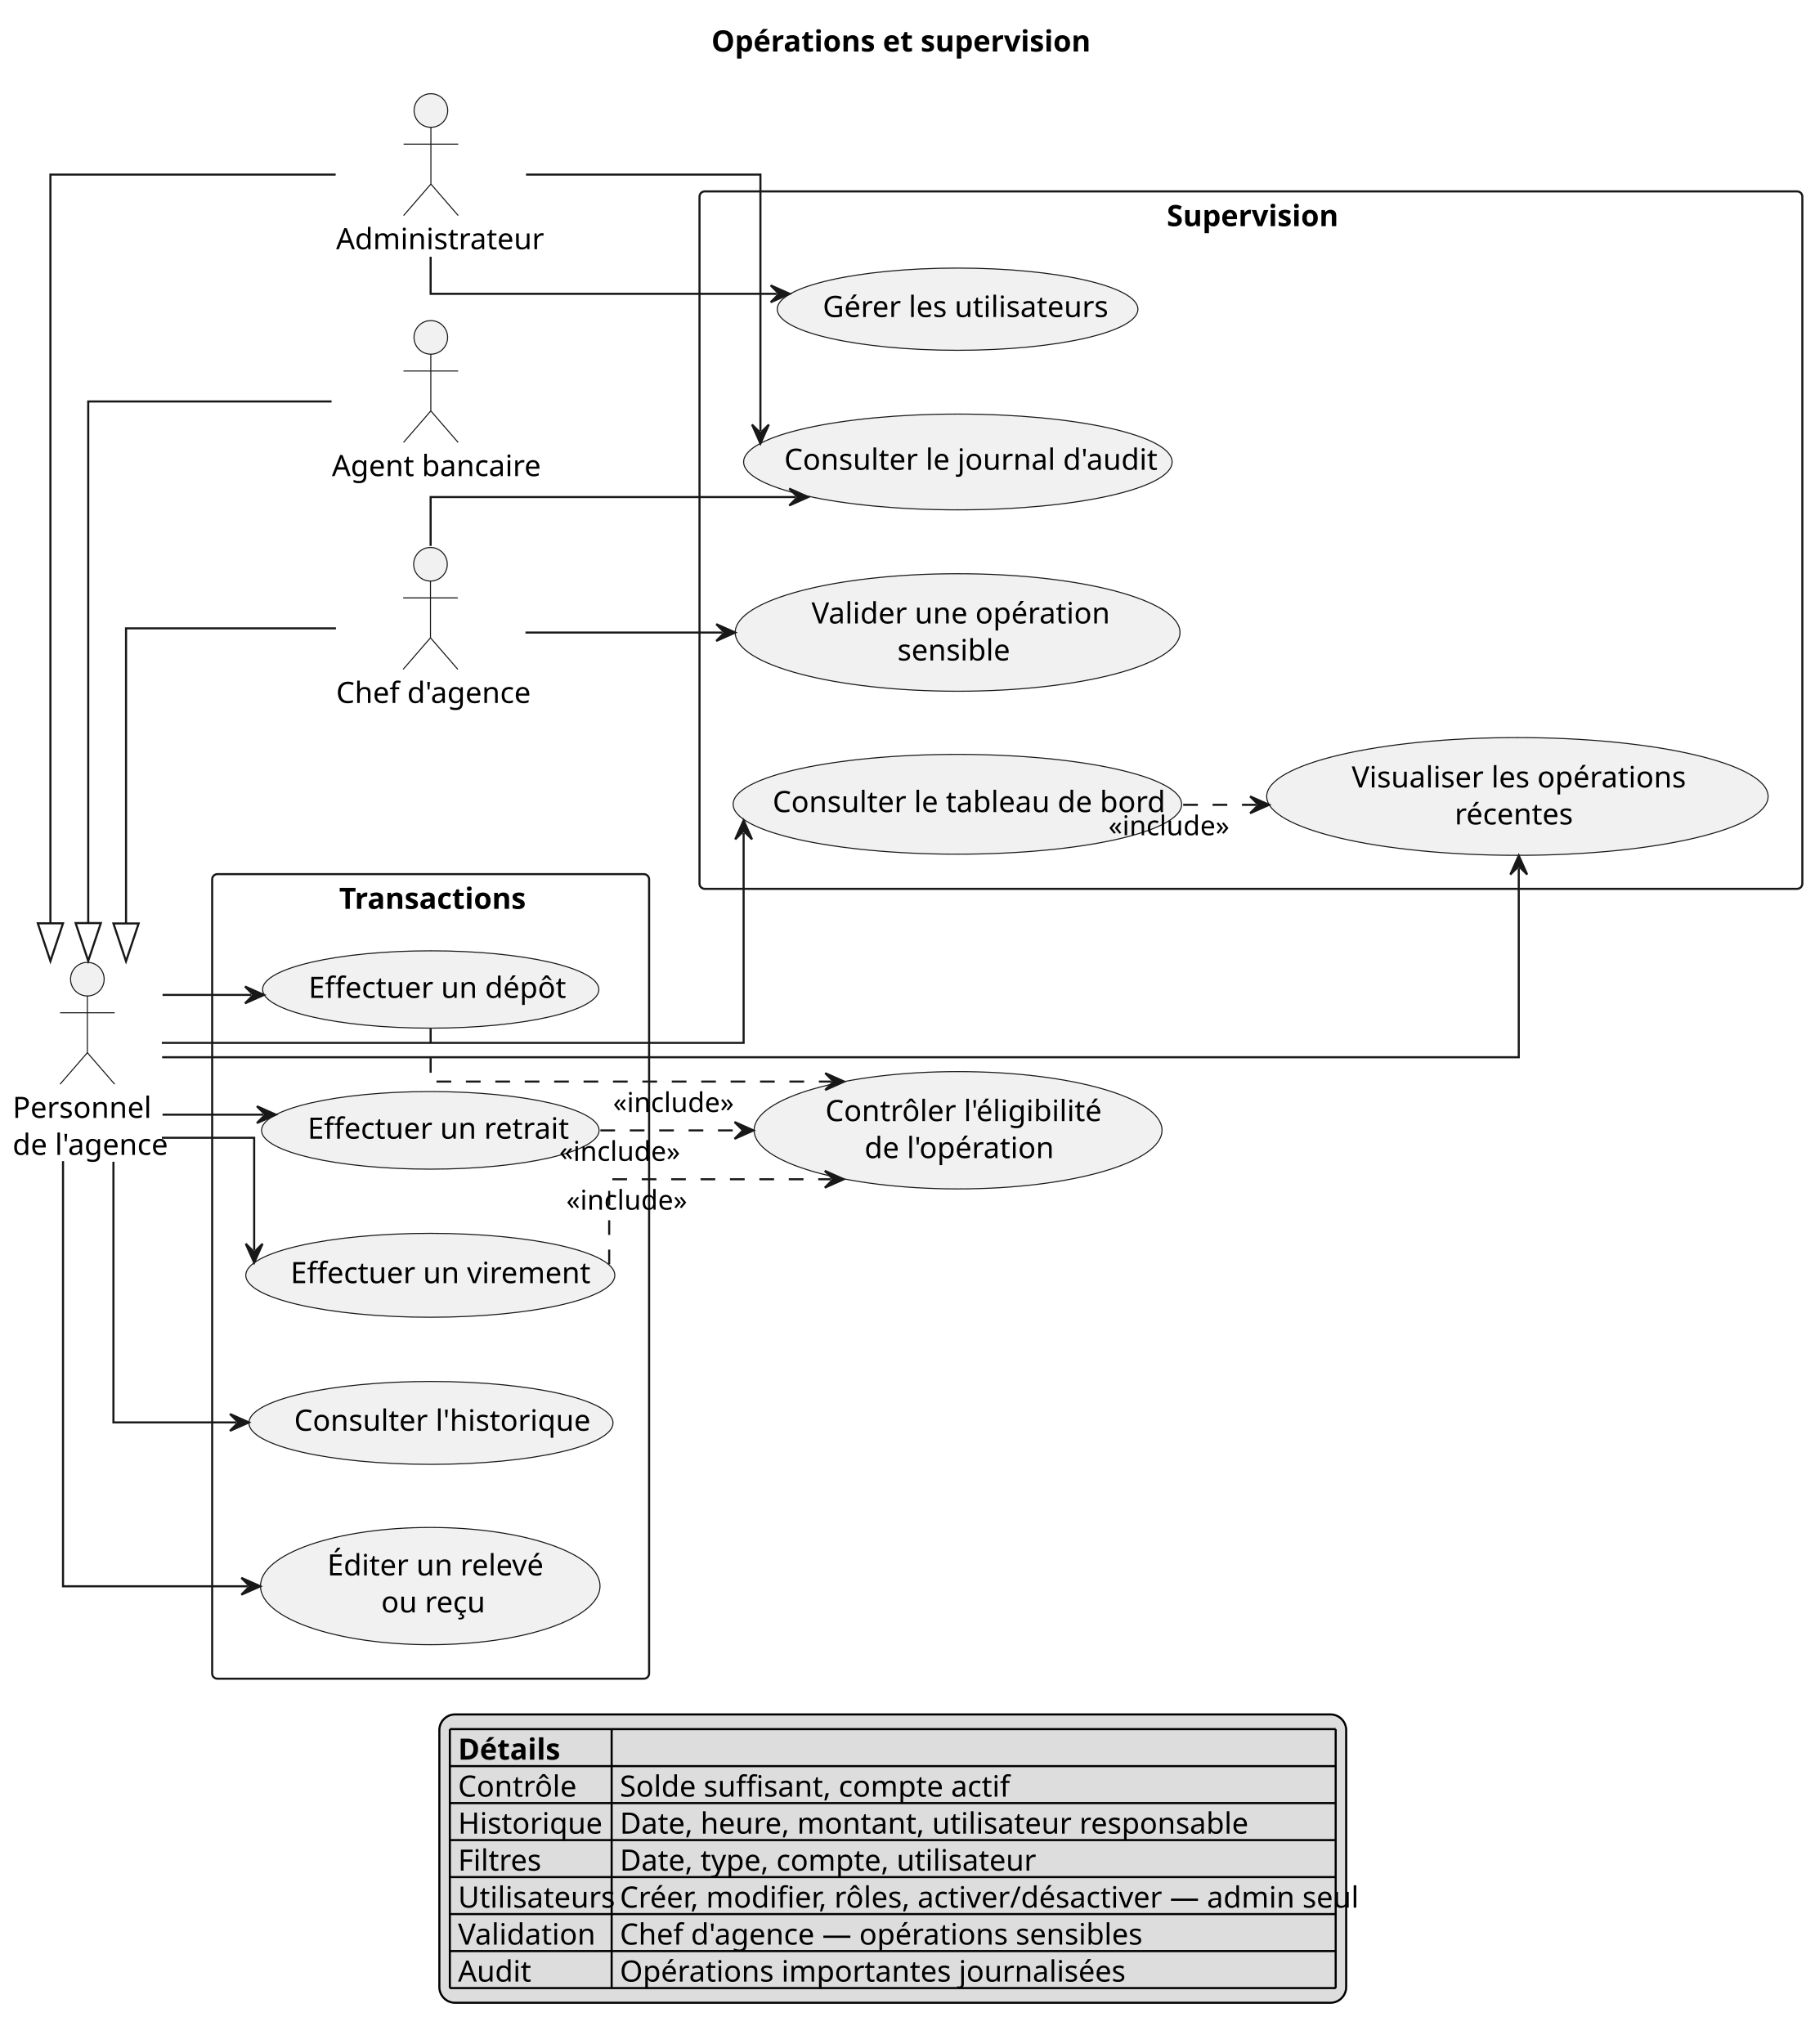
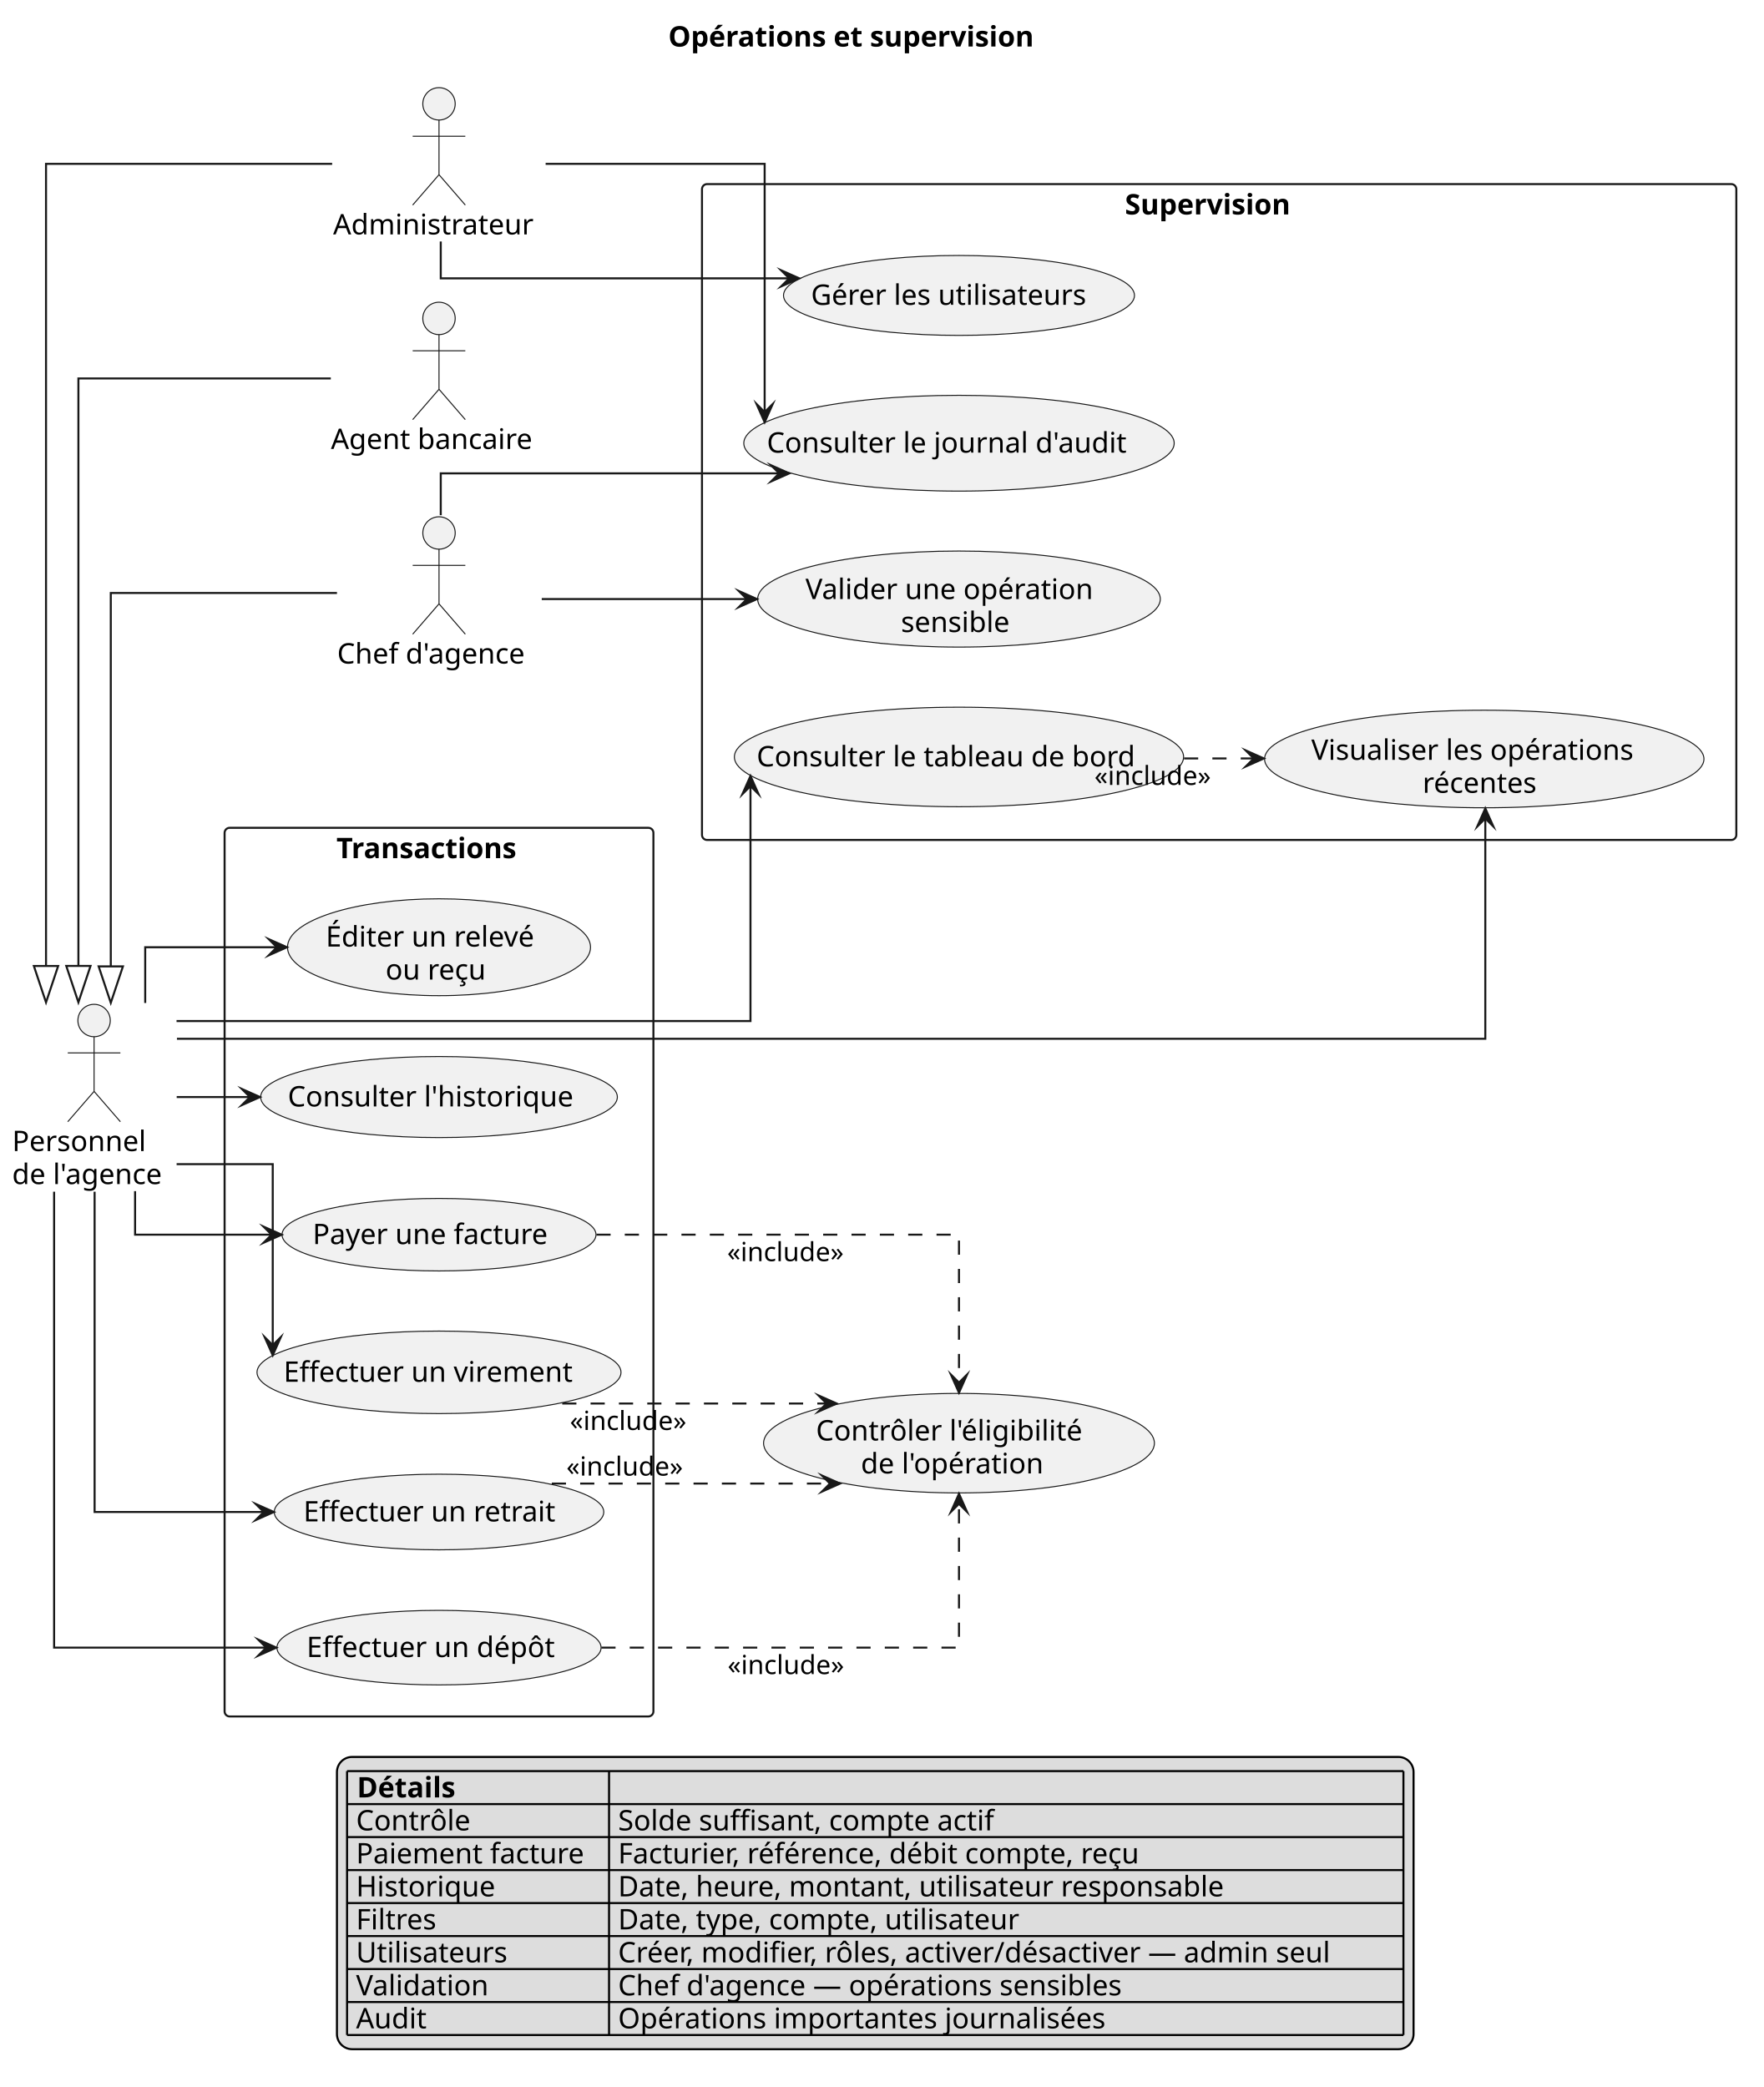
- <svg xmlns="http://www.w3.org/2000/svg" contentStyleType="text/css" height="973px" preserveAspectRatio="none" style="width:864px;height:973px;background:#FFFFFF;" version="1.1" viewBox="0 0 864 973" width="864px" zoomAndPan="magnify">
+ <svg xmlns="http://www.w3.org/2000/svg" version="1.1" data-diagram-type="DESCRIPTION" style="width:871px;height:1031px;background:#FFFFFF;" width="871px" height="1031px" viewBox="0 0 871 1031" zoomAndPan="magnify" preserveAspectRatio="none" contentStyleType="text/css">
  <defs />
  <g>
-     <text fill="#000000" font-family="sans-serif" font-size="14" font-weight="bold" lengthAdjust="spacing" textLength="172.71" x="338.645" y="24.533">Opérations et supervision</text>
-     <g id="cluster_Transactions">
-       <rect fill="none" height="383" rx="2.5" ry="2.5" style="stroke:#181818;stroke-width:1;" width="208" x="101" y="416.109" />
-       <text fill="#000000" font-family="sans-serif" font-size="14" font-weight="bold" lengthAdjust="spacing" textLength="87.138" x="161.431" y="432.643">Transactions</text>
-     </g>
-     <g id="cluster_Supervision">
-       <rect fill="none" height="332" rx="2.5" ry="2.5" style="stroke:#181818;stroke-width:1;" width="525" x="333" y="91.109" />
-       <text fill="#000000" font-family="sans-serif" font-size="14" font-weight="bold" lengthAdjust="spacing" textLength="80.131" x="555.435" y="107.643">Supervision</text>
-     </g>
-     <g id="elem_UC_DEPOT">
-       <ellipse cx="205.045" cy="471.019" fill="#F1F1F1" rx="80.045" ry="18.409" style="stroke:#181818;stroke-width:0.5;" />
-       <text fill="#000000" font-family="sans-serif" font-size="14" lengthAdjust="spacing" textLength="114.413" x="146.871" y="475.025">Effectuer un dépôt</text>
-     </g>
-     <g id="elem_UC_RETRAIT">
-       <ellipse cx="204.85" cy="538.079" fill="#F1F1F1" rx="80.35" ry="18.47" style="stroke:#181818;stroke-width:0.5;" />
-       <text fill="#000000" font-family="sans-serif" font-size="14" lengthAdjust="spacing" textLength="115.165" x="146.433" y="542.049">Effectuer un retrait</text>
-     </g>
-     <g id="elem_UC_VIREMENT">
-       <ellipse cx="204.846" cy="607.078" fill="#F1F1F1" rx="87.846" ry="19.969" style="stroke:#181818;stroke-width:0.5;" />
-       <text fill="#000000" font-family="sans-serif" font-size="14" lengthAdjust="spacing" textLength="133.061" x="138.315" y="610.807">Effectuer un virement</text>
-     </g>
-     <g id="elem_UC_HIST">
-       <ellipse cx="205.165" cy="677.342" fill="#F1F1F1" rx="86.665" ry="19.733" style="stroke:#181818;stroke-width:0.5;" />
-       <text fill="#000000" font-family="sans-serif" font-size="14" lengthAdjust="spacing" textLength="130.293" x="140.019" y="681.071">Consulter l'historique</text>
-     </g>
-     <g id="elem_UC_RELEVE">
-       <ellipse cx="204.82" cy="755.013" fill="#F1F1F1" rx="80.82" ry="27.903" style="stroke:#181818;stroke-width:0.5;" />
-       <text fill="#000000" font-family="sans-serif" font-size="14" lengthAdjust="spacing" textLength="98.055" x="155.793" y="749.937">Éditer un relevé</text>
-       <text fill="#000000" font-family="sans-serif" font-size="14" lengthAdjust="spacing" textLength="46.696" x="181.472" y="767.546">ou reçu</text>
-     </g>
-     <g id="elem_UC_DASH">
-       <ellipse cx="455.751" cy="382.86" fill="#F1F1F1" rx="106.751" ry="23.75" style="stroke:#181818;stroke-width:0.5;" />
-       <text fill="#000000" font-family="sans-serif" font-size="14" lengthAdjust="spacing" textLength="175.895" x="367.803" y="386.588">Consulter le tableau de bord</text>
-     </g>
-     <g id="elem_UC_RECENT">
-       <ellipse cx="722.35" cy="379.134" fill="#F1F1F1" rx="119.35" ry="28.025" style="stroke:#181818;stroke-width:0.5;" />
-       <text fill="#000000" font-family="sans-serif" font-size="14" lengthAdjust="spacing" textLength="151.744" x="643.478" y="374.846">Visualiser les opérations</text>
-       <text fill="#000000" font-family="sans-serif" font-size="14" lengthAdjust="spacing" textLength="53.696" x="692.501" y="392.456">récentes</text>
-     </g>
-     <g id="elem_UC_USERS">
-       <ellipse cx="455.853" cy="147.18" fill="#F1F1F1" rx="85.853" ry="19.571" style="stroke:#181818;stroke-width:0.5;" />
-       <text fill="#000000" font-family="sans-serif" font-size="14" lengthAdjust="spacing" textLength="128.379" x="391.664" y="150.909">Gérer les utilisateurs</text>
-     </g>
-     <g id="elem_UC_AUDIT_VIEW">
-       <ellipse cx="455.991" cy="219.908" fill="#F1F1F1" rx="101.991" ry="22.798" style="stroke:#181818;stroke-width:0.5;" />
-       <text fill="#000000" font-family="sans-serif" font-size="14" lengthAdjust="spacing" textLength="165.327" x="373.328" y="223.636">Consulter le journal d'audit</text>
-     </g>
-     <g id="elem_UC_VALIDATE">
-       <ellipse cx="455.868" cy="301.078" fill="#F1F1F1" rx="105.868" ry="27.969" style="stroke:#181818;stroke-width:0.5;" />
-       <text fill="#000000" font-family="sans-serif" font-size="14" lengthAdjust="spacing" textLength="133.096" x="386.32" y="296.79">Valider une opération</text>
-       <text fill="#000000" font-family="sans-serif" font-size="14" lengthAdjust="spacing" textLength="51.365" x="427.185" y="314.399">sensible</text>
-     </g>
-     <g id="elem_personnel">
-       <ellipse cx="41.588" cy="466.109" fill="#F1F1F1" rx="8" ry="8" style="stroke:#181818;stroke-width:0.5;" />
-       <path d="M41.588,474.109 L41.588,501.109 M28.588,482.109 L54.588,482.109 M41.588,501.109 L28.588,516.109 M41.588,501.109 L54.588,516.109 " fill="none" style="stroke:#181818;stroke-width:0.5;" />
-       <text fill="#000000" font-family="sans-serif" font-size="14" lengthAdjust="spacing" textLength="63.041" x="6" y="532.143">Personnel</text>
-       <text fill="#000000" font-family="sans-serif" font-size="14" lengthAdjust="spacing" textLength="71.176" x="6" y="549.752">de l'agence</text>
-     </g>
-     <g id="elem_admin">
-       <ellipse cx="205.127" cy="52.609" fill="#F1F1F1" rx="8" ry="8" style="stroke:#181818;stroke-width:0.5;" />
-       <path d="M205.127,60.609 L205.127,87.609 M192.127,68.609 L218.127,68.609 M205.127,87.609 L192.127,102.609 M205.127,87.609 L218.127,102.609 " fill="none" style="stroke:#181818;stroke-width:0.5;" />
-       <text fill="#000000" font-family="sans-serif" font-size="14" lengthAdjust="spacing" textLength="90.255" x="160" y="118.643">Administrateur</text>
-     </g>
-     <g id="elem_agent">
-       <ellipse cx="205.089" cy="160.609" fill="#F1F1F1" rx="8" ry="8" style="stroke:#181818;stroke-width:0.5;" />
-       <path d="M205.089,168.609 L205.089,195.609 M192.089,176.609 L218.089,176.609 M205.089,195.609 L192.089,210.609 M205.089,195.609 L218.089,210.609 " fill="none" style="stroke:#181818;stroke-width:0.5;" />
-       <text fill="#000000" font-family="sans-serif" font-size="14" lengthAdjust="spacing" textLength="94.179" x="158" y="226.643">Agent bancaire</text>
-     </g>
-     <g id="elem_chef">
-       <ellipse cx="204.926" cy="268.609" fill="#F1F1F1" rx="8" ry="8" style="stroke:#181818;stroke-width:0.5;" />
-       <path d="M204.926,276.609 L204.926,303.609 M191.926,284.609 L217.926,284.609 M204.926,303.609 L191.926,318.609 M204.926,303.609 L217.926,318.609 " fill="none" style="stroke:#181818;stroke-width:0.5;" />
-       <text fill="#000000" font-family="sans-serif" font-size="14" lengthAdjust="spacing" textLength="89.852" x="160" y="334.643">Chef d'agence</text>
-     </g>
-     <g id="elem_UC_CHECK">
-       <ellipse cx="456.087" cy="538.034" fill="#F1F1F1" rx="97.087" ry="27.924" style="stroke:#181818;stroke-width:0.5;" />
-       <text fill="#000000" font-family="sans-serif" font-size="14" lengthAdjust="spacing" textLength="120.948" x="392.904" y="533.675">Contrôler l'éligibilité</text>
-       <text fill="#000000" font-family="sans-serif" font-size="14" lengthAdjust="spacing" textLength="83.624" x="411.566" y="551.284">de l'opération</text>
-     </g>
-     <g id="link_personnel_admin">
-       <path d="M24,439.519 C24,329.159 24,83.109 24,83.109 C24,83.109 106.18,83.109 159.79,83.109 " fill="none" id="personnel-backto-admin" style="stroke:#181818;stroke-width:1;" />
-       <polygon fill="none" points="24,457.519,30,439.519,18,439.519,24,457.519" style="stroke:#181818;stroke-width:1;" />
-     </g>
-     <g id="link_personnel_agent">
-       <path d="M42,439.419 C42,351.579 42,191.109 42,191.109 C42,191.109 109.71,191.109 157.85,191.109 " fill="none" id="personnel-backto-agent" style="stroke:#181818;stroke-width:1;" />
-       <polygon fill="none" points="42,457.419,48,439.419,36,439.419,42,457.419" style="stroke:#181818;stroke-width:1;" />
-     </g>
-     <g id="link_personnel_chef">
-       <path d="M60,439.589 C60,378.749 60,299.109 60,299.109 C60,299.109 117.35,299.109 159.92,299.109 " fill="none" id="personnel-backto-chef" style="stroke:#181818;stroke-width:1;" />
-       <polygon fill="none" points="60,457.589,66,439.589,54,439.589,60,457.589" style="stroke:#181818;stroke-width:1;" />
-     </g>
-     <g id="link_personnel_UC_DEPOT">
-       <path d="M77.38,473.609 C91.67,473.609 102.72,473.609 119.64,473.609 " fill="none" id="personnel-to-UC_DEPOT" style="stroke:#181818;stroke-width:1;" />
-       <polygon fill="#181818" points="125.64,473.609,116.64,469.609,120.64,473.609,116.64,477.609,125.64,473.609" style="stroke:#181818;stroke-width:1;" />
-     </g>
-     <g id="link_personnel_UC_RETRAIT">
-       <path d="M77.38,530.609 C93.27,530.609 106.57,530.609 125.3,530.609 " fill="none" id="personnel-to-UC_RETRAIT" style="stroke:#181818;stroke-width:1;" />
-       <polygon fill="#181818" points="131.3,530.609,122.3,526.609,126.3,530.609,122.3,534.609,131.3,530.609" style="stroke:#181818;stroke-width:1;" />
-     </g>
-     <g id="link_personnel_UC_VIREMENT">
-       <path d="M77.06,541.609 C98.23,541.609 121,541.609 121,541.609 C121,541.609 121,578.849 121,595.069 " fill="none" id="personnel-to-UC_VIREMENT" style="stroke:#181818;stroke-width:1;" />
-       <polygon fill="#181818" points="121,601.069,125,592.069,121,596.069,117,592.069,121,601.069" style="stroke:#181818;stroke-width:1;" />
-     </g>
-     <g id="link_personnel_UC_HIST">
-       <path d="M54,553.019 C54,603.909 54,677.109 54,677.109 C54,677.109 78.74,677.109 112.48,677.109 " fill="none" id="personnel-to-UC_HIST" style="stroke:#181818;stroke-width:1;" />
-       <polygon fill="#181818" points="118.48,677.109,109.48,673.109,113.48,677.109,109.48,681.109,118.48,677.109" style="stroke:#181818;stroke-width:1;" />
-     </g>
-     <g id="link_personnel_UC_RELEVE">
-       <path d="M30,552.719 C30,625.259 30,755.109 30,755.109 C30,755.109 72.13,755.109 117.9,755.109 " fill="none" id="personnel-to-UC_RELEVE" style="stroke:#181818;stroke-width:1;" />
-       <polygon fill="#181818" points="123.9,755.109,114.9,751.109,118.9,755.109,114.9,759.109,123.9,755.109" style="stroke:#181818;stroke-width:1;" />
-     </g>
-     <g id="link_personnel_UC_DASH">
-       <path d="M77.04,496.439 C158.95,496.439 354,496.439 354,496.439 C354,496.439 354,421.759 354,396.549 " fill="none" id="personnel-to-UC_DASH" style="stroke:#181818;stroke-width:1;" />
-       <polygon fill="#181818" points="354,390.549,350,399.549,354,395.549,358,399.549,354,390.549" style="stroke:#181818;stroke-width:1;" />
-     </g>
-     <g id="link_personnel_UC_RECENT">
-       <path d="M77.18,503.279 C217.4,503.279 723,503.279 723,503.279 C723,503.279 723,449.919 723,413.289 " fill="none" id="personnel-to-UC_RECENT" style="stroke:#181818;stroke-width:1;" />
-       <polygon fill="#181818" points="723,407.289,719,416.289,723,412.289,727,416.289,723,407.289" style="stroke:#181818;stroke-width:1;" />
-     </g>
-     <g id="link_admin_UC_USERS">
-       <path d="M205,122.219 C205,132.039 205,139.859 205,139.859 C205,139.859 296.44,139.859 369.89,139.859 " fill="none" id="admin-to-UC_USERS" style="stroke:#181818;stroke-width:1;" />
-       <polygon fill="#181818" points="375.89,139.859,366.89,135.859,370.89,139.859,366.89,143.859,375.89,139.859" style="stroke:#181818;stroke-width:1;" />
-     </g>
-     <g id="link_admin_UC_AUDIT_VIEW">
-       <path d="M250.41,83.109 C296.78,83.109 362,83.109 362,83.109 C362,83.109 362,174.639 362,205.119 " fill="none" id="admin-to-UC_AUDIT_VIEW" style="stroke:#181818;stroke-width:1;" />
-       <polygon fill="#181818" points="362,211.119,366,202.119,362,206.119,358,202.119,362,211.119" style="stroke:#181818;stroke-width:1;" />
-     </g>
-     <g id="link_chef_UC_AUDIT_VIEW">
-       <path d="M205,259.879 C205,247.329 205,236.609 205,236.609 C205,236.609 304.54,236.609 378.74,236.609 " fill="none" id="chef-to-UC_AUDIT_VIEW" style="stroke:#181818;stroke-width:1;" />
-       <polygon fill="#181818" points="384.74,236.609,375.74,232.609,379.74,236.609,375.74,240.609,384.74,236.609" style="stroke:#181818;stroke-width:1;" />
-     </g>
-     <g id="link_chef_UC_VALIDATE">
-       <path d="M250.16,301.109 C278.04,301.109 309.04,301.109 343.97,301.109 " fill="none" id="chef-to-UC_VALIDATE" style="stroke:#181818;stroke-width:1;" />
-       <polygon fill="#181818" points="349.97,301.109,340.97,297.109,344.97,301.109,340.97,305.109,349.97,301.109" style="stroke:#181818;stroke-width:1;" />
-     </g>
-     <g id="link_UC_DEPOT_UC_CHECK">
-       <path d="M205,489.659 C205,501.589 205,514.859 205,514.859 C205,514.859 322.06,514.859 395.85,514.859 " fill="none" id="UC_DEPOT-to-UC_CHECK" style="stroke:#181818;stroke-width:1;stroke-dasharray:7.0,7.0;" />
-       <polygon fill="#181818" points="401.85,514.859,392.85,510.859,396.85,514.859,392.85,518.859,401.85,514.859" style="stroke:#181818;stroke-width:1;" />
-       <text fill="#000000" font-family="sans-serif" font-size="13" lengthAdjust="spacing" textLength="55.656" x="291.82" y="529.355">«include»</text>
-     </g>
-     <g id="link_UC_RETRAIT_UC_CHECK">
-       <path d="M285.8,538.109 C309.02,538.109 328.58,538.109 352.68,538.109 " fill="none" id="UC_RETRAIT-to-UC_CHECK" style="stroke:#181818;stroke-width:1;stroke-dasharray:7.0,7.0;" />
-       <polygon fill="#181818" points="358.68,538.109,349.68,534.109,353.68,538.109,349.68,542.109,358.68,538.109" style="stroke:#181818;stroke-width:1;" />
-       <text fill="#000000" font-family="sans-serif" font-size="13" lengthAdjust="spacing" textLength="55.656" x="266.24" y="552.605">«include»</text>
-     </g>
-     <g id="link_UC_VIREMENT_UC_CHECK">
-       <path d="M290,601.859 C290,589.839 290,561.359 290,561.359 C290,561.359 347.23,561.359 395.65,561.359 " fill="none" id="UC_VIREMENT-to-UC_CHECK" style="stroke:#181818;stroke-width:1;stroke-dasharray:7.0,7.0;" />
-       <polygon fill="#181818" points="401.65,561.359,392.65,557.359,396.65,561.359,392.65,565.359,401.65,561.359" style="stroke:#181818;stroke-width:1;" />
-       <text fill="#000000" font-family="sans-serif" font-size="13" lengthAdjust="spacing" textLength="55.656" x="269.57" y="575.855">«include»</text>
-     </g>
-     <g id="link_UC_DASH_UC_RECENT">
-       <path d="M563.24,383.109 C576.69,383.109 584.51,383.109 598.12,383.109 " fill="none" id="UC_DASH-to-UC_RECENT" style="stroke:#181818;stroke-width:1;stroke-dasharray:7.0,7.0;" />
-       <polygon fill="#181818" points="604.12,383.109,595.12,379.109,599.12,383.109,595.12,387.109,604.12,383.109" style="stroke:#181818;stroke-width:1;" />
-       <text fill="#000000" font-family="sans-serif" font-size="13" lengthAdjust="spacing" textLength="55.656" x="527.68" y="397.604">«include»</text>
-     </g>
-     <rect fill="#DDDDDD" height="137.266" id="_legend" rx="7.5" ry="7.5" style="stroke:#000000;stroke-width:1;" width="431.695" x="209.152" y="816.109" />
-     <text fill="#000000" font-family="sans-serif" font-size="14" font-weight="bold" lengthAdjust="spacing" textLength="45.91" x="218.042" y="837.643">Détails</text>
-     <text fill="#000000" font-family="sans-serif" font-size="14" font-weight="bold" lengthAdjust="spacing" textLength="3.89" x="291.173" y="837.643"> </text>
-     <text fill="#000000" font-family="sans-serif" font-size="14" lengthAdjust="spacing" textLength="52.917" x="218.042" y="855.252">Contrôle</text>
-     <text fill="#000000" font-family="sans-serif" font-size="14" lengthAdjust="spacing" textLength="175.089" x="295.062" y="855.252">Solde suffisant, compte actif</text>
-     <text fill="#000000" font-family="sans-serif" font-size="14" lengthAdjust="spacing" textLength="63.027" x="218.042" y="872.861">Historique</text>
-     <text fill="#000000" font-family="sans-serif" font-size="14" lengthAdjust="spacing" textLength="279.385" x="295.062" y="872.861">Date, heure, montant, utilisateur responsable</text>
-     <text fill="#000000" font-family="sans-serif" font-size="14" lengthAdjust="spacing" textLength="38.11" x="218.042" y="890.471">Filtres</text>
-     <text fill="#000000" font-family="sans-serif" font-size="14" lengthAdjust="spacing" textLength="185.199" x="295.062" y="890.471">Date, type, compte, utilisateur</text>
-     <text fill="#000000" font-family="sans-serif" font-size="14" lengthAdjust="spacing" textLength="69.241" x="218.042" y="908.08">Utilisateurs</text>
-     <text fill="#000000" font-family="sans-serif" font-size="14" lengthAdjust="spacing" textLength="336.896" x="295.062" y="908.08">Créer, modifier, rôles, activer/désactiver — admin seul</text>
-     <text fill="#000000" font-family="sans-serif" font-size="14" lengthAdjust="spacing" textLength="61.489" x="218.042" y="925.689">Validation</text>
-     <text fill="#000000" font-family="sans-serif" font-size="14" lengthAdjust="spacing" textLength="239.265" x="295.062" y="925.689">Chef d'agence — opérations sensibles</text>
-     <text fill="#000000" font-family="sans-serif" font-size="14" lengthAdjust="spacing" textLength="31.91" x="218.042" y="943.299">Audit</text>
-     <text fill="#000000" font-family="sans-serif" font-size="14" lengthAdjust="spacing" textLength="224.116" x="295.062" y="943.299">Opérations importantes journalisées</text>
-     <line style="stroke:#000000;stroke-width:1;" x1="214.152" x2="635.848" y1="823.109" y2="823.109" />
-     <line style="stroke:#000000;stroke-width:1;" x1="214.152" x2="635.848" y1="840.719" y2="840.719" />
-     <line style="stroke:#000000;stroke-width:1;" x1="214.152" x2="635.848" y1="858.328" y2="858.328" />
-     <line style="stroke:#000000;stroke-width:1;" x1="214.152" x2="635.848" y1="875.938" y2="875.938" />
-     <line style="stroke:#000000;stroke-width:1;" x1="214.152" x2="635.848" y1="893.547" y2="893.547" />
-     <line style="stroke:#000000;stroke-width:1;" x1="214.152" x2="635.848" y1="911.156" y2="911.156" />
-     <line style="stroke:#000000;stroke-width:1;" x1="214.152" x2="635.848" y1="928.766" y2="928.766" />
-     <line style="stroke:#000000;stroke-width:1;" x1="214.152" x2="635.848" y1="946.375" y2="946.375" />
-     <line style="stroke:#000000;stroke-width:1;" x1="214.152" x2="214.152" y1="823.109" y2="946.375" />
-     <line style="stroke:#000000;stroke-width:1;" x1="291.173" x2="291.173" y1="823.109" y2="946.375" />
-     <line style="stroke:#000000;stroke-width:1;" x1="635.848" x2="635.848" y1="823.109" y2="946.375" />
+     <g class="title" data-source-line="8">
+       <text x="330.127" y="22.995" fill="#000000" font-size="14" lengthAdjust="spacing" textLength="204.477" font-weight="700" font-family="sans-serif">Opérations et supervision</text>
+     </g>
+     <g class="cluster" data-qualified-name="Transactions" id="ent0011" data-source-line="20">
+       <rect x="110.95" y="408.947" width="211.83" height="439" fill="none" style="stroke:#181818;stroke-width:1;" rx="2.5" ry="2.5" />
+       <text x="166.187" y="423.942" fill="#000000" font-size="14" lengthAdjust="spacing" textLength="101.356" font-weight="700" font-family="sans-serif">Transactions</text>
+     </g>
+     <g class="cluster" data-qualified-name="Supervision" id="ent0018" data-source-line="29">
+       <rect x="346.78" y="90.947" width="510.95" height="324" fill="none" style="stroke:#181818;stroke-width:1;" rx="2.5" ry="2.5" />
+       <text x="555.699" y="105.942" fill="#000000" font-size="14" lengthAdjust="spacing" textLength="93.112" font-weight="700" font-family="sans-serif">Supervision</text>
+     </g>
+     <g class="entity" data-qualified-name="Transactions.UC_DEPOT" id="ent0012" data-source-line="21">
+       <ellipse cx="216.867" cy="813.95" rx="80.067" ry="18.413" fill="#F1F1F1" style="stroke:#181818;stroke-width:0.5;" />
+       <text x="151.45" y="818.599" fill="#000000" font-size="14" lengthAdjust="spacing" textLength="130.833" font-family="sans-serif">Effectuer un dépôt</text>
+     </g>
+     <g class="entity" data-qualified-name="Transactions.UC_RETRAIT" id="ent0013" data-source-line="22">
+       <ellipse cx="216.87" cy="746.947" rx="81.4" ry="18.68" fill="#F1F1F1" style="stroke:#181818;stroke-width:0.5;" />
+       <text x="149.888" y="751.595" fill="#000000" font-size="14" lengthAdjust="spacing" textLength="133.964" font-family="sans-serif">Effectuer un retrait</text>
+     </g>
+     <g class="entity" data-qualified-name="Transactions.UC_VIREMENT" id="ent0014" data-source-line="23">
+       <ellipse cx="216.865" cy="677.95" rx="89.915" ry="20.383" fill="#F1F1F1" style="stroke:#181818;stroke-width:0.5;" />
+       <text x="140.091" y="682.598" fill="#000000" font-size="14" lengthAdjust="spacing" textLength="153.549" font-family="sans-serif">Effectuer un virement</text>
+     </g>
+     <g class="entity" data-qualified-name="Transactions.UC_BILL" id="ent0015" data-source-line="24">
+       <ellipse cx="216.873" cy="609.947" rx="77.553" ry="17.911" fill="#F1F1F1" style="stroke:#181818;stroke-width:0.5;" />
+       <text x="154.437" y="614.596" fill="#000000" font-size="14" lengthAdjust="spacing" textLength="124.872" font-family="sans-serif">Payer une facture</text>
+     </g>
+     <g class="entity" data-qualified-name="Transactions.UC_HIST" id="ent0016" data-source-line="25">
+       <ellipse cx="216.869" cy="541.949" rx="88.109" ry="20.022" fill="#F1F1F1" style="stroke:#181818;stroke-width:0.5;" />
+       <text x="142.145" y="546.597" fill="#000000" font-size="14" lengthAdjust="spacing" textLength="149.447" font-family="sans-serif">Consulter l'historique</text>
+     </g>
+     <g class="entity" data-qualified-name="Transactions.UC_RELEVE" id="ent0017" data-source-line="26">
+       <ellipse cx="216.87" cy="467.945" rx="74.85" ry="23.929" fill="#F1F1F1" style="stroke:#181818;stroke-width:0.5;" />
+       <text x="160.921" y="467.612" fill="#000000" font-size="14" lengthAdjust="spacing" textLength="111.897" font-family="sans-serif">Éditer un relevé</text>
+       <text x="190.456" y="483.908" fill="#000000" font-size="14" lengthAdjust="spacing" textLength="52.828" font-family="sans-serif">ou reçu</text>
+     </g>
+     <g class="entity" data-qualified-name="Supervision.UC_DASH" id="ent0019" data-source-line="30">
+       <ellipse cx="473.732" cy="373.947" rx="110.952" ry="24.59" fill="#F1F1F1" style="stroke:#181818;stroke-width:0.5;" />
+       <text x="373.763" y="378.596" fill="#000000" font-size="14" lengthAdjust="spacing" textLength="199.938" font-family="sans-serif">Consulter le tableau de bord</text>
+     </g>
+     <g class="entity" data-qualified-name="Supervision.UC_RECENT" id="ent0020" data-source-line="31">
+       <ellipse cx="733.214" cy="374.952" rx="108.524" ry="24.105" fill="#F1F1F1" style="stroke:#181818;stroke-width:0.5;" />
+       <text x="647.782" y="375.36" fill="#000000" font-size="14" lengthAdjust="spacing" textLength="170.864" font-family="sans-serif">Visualiser les opérations</text>
+       <text x="702.739" y="391.657" fill="#000000" font-size="14" lengthAdjust="spacing" textLength="60.949" font-family="sans-serif">récentes</text>
+     </g>
+     <g class="entity" data-qualified-name="Supervision.UC_USERS" id="ent0021" data-source-line="32">
+       <ellipse cx="473.733" cy="145.946" rx="86.693" ry="19.739" fill="#F1F1F1" style="stroke:#181818;stroke-width:0.5;" />
+       <text x="400.626" y="150.594" fill="#000000" font-size="14" lengthAdjust="spacing" textLength="146.214" font-family="sans-serif">Gérer les utilisateurs</text>
+     </g>
+     <g class="entity" data-qualified-name="Supervision.UC_AUDIT_VIEW" id="ent0022" data-source-line="33">
+       <ellipse cx="473.734" cy="218.948" rx="106.304" ry="23.661" fill="#F1F1F1" style="stroke:#181818;stroke-width:0.5;" />
+       <text x="378.803" y="223.596" fill="#000000" font-size="14" lengthAdjust="spacing" textLength="189.861" font-family="sans-serif">Consulter le journal d'audit</text>
+     </g>
+     <g class="entity" data-qualified-name="Supervision.UC_VALIDATE" id="ent0023" data-source-line="34">
+       <ellipse cx="473.734" cy="295.943" rx="99.444" ry="23.726" fill="#F1F1F1" style="stroke:#181818;stroke-width:0.5;" />
+       <text x="397.9" y="295.934" fill="#000000" font-size="14" lengthAdjust="spacing" textLength="151.669" font-family="sans-serif">Valider une opération</text>
+       <text x="445.057" y="312.231" fill="#000000" font-size="14" lengthAdjust="spacing" textLength="57.353" font-family="sans-serif">sensible</text>
+     </g>
+     <g class="entity" data-qualified-name="personnel" id="ent0001" data-source-line="10">
+       <ellipse cx="46.476" cy="504.147" rx="8" ry="8" fill="#F1F1F1" style="stroke:#181818;stroke-width:0.5;" />
+       <path d="M46.476,512.147 L46.476,539.147 M33.476,520.147 L59.476,520.147 M46.476,539.147 L33.476,554.147 M46.476,539.147 L59.476,554.147" style="stroke:#181818;stroke-width:0.5;" fill="none" />
+       <text x="6" y="568.642" fill="#000000" font-size="14" lengthAdjust="spacing" textLength="68.92" font-family="sans-serif">Personnel</text>
+       <text x="6" y="584.939" fill="#000000" font-size="14" lengthAdjust="spacing" textLength="80.951" font-family="sans-serif">de l'agence</text>
+     </g>
+     <g class="entity" data-qualified-name="admin" id="ent0002" data-source-line="12">
+       <ellipse cx="216.862" cy="51.297" rx="8" ry="8" fill="#F1F1F1" style="stroke:#181818;stroke-width:0.5;" />
+       <path d="M216.862,59.297 L216.862,86.297 M203.862,67.297 L229.862,67.297 M216.862,86.297 L203.862,101.297 M216.862,86.297 L229.862,101.297" style="stroke:#181818;stroke-width:0.5;" fill="none" />
+       <text x="164.56" y="115.792" fill="#000000" font-size="14" lengthAdjust="spacing" textLength="104.603" font-family="sans-serif">Administrateur</text>
+     </g>
+     <g class="entity" data-qualified-name="agent" id="ent0003" data-source-line="13">
+       <ellipse cx="216.862" cy="157.297" rx="8" ry="8" fill="#F1F1F1" style="stroke:#181818;stroke-width:0.5;" />
+       <path d="M216.862,165.297 L216.862,192.297 M203.862,173.297 L229.862,173.297 M216.862,192.297 L203.862,207.297 M216.862,192.297 L229.862,207.297" style="stroke:#181818;stroke-width:0.5;" fill="none" />
+       <text x="163.48" y="221.792" fill="#000000" font-size="14" lengthAdjust="spacing" textLength="106.764" font-family="sans-serif">Agent bancaire</text>
+     </g>
+     <g class="entity" data-qualified-name="chef" id="ent0004" data-source-line="14">
+       <ellipse cx="216.869" cy="263.297" rx="8" ry="8" fill="#F1F1F1" style="stroke:#181818;stroke-width:0.5;" />
+       <path d="M216.869,271.297 L216.869,298.297 M203.869,279.297 L229.869,279.297 M216.869,298.297 L203.869,313.297 M216.869,298.297 L229.869,313.297" style="stroke:#181818;stroke-width:0.5;" fill="none" />
+       <text x="166.55" y="327.792" fill="#000000" font-size="14" lengthAdjust="spacing" textLength="100.639" font-family="sans-serif">Chef d'agence</text>
+     </g>
+     <g class="entity" data-qualified-name="UC_CHECK" id="ent0024" data-source-line="37">
+       <ellipse cx="473.733" cy="712.942" rx="96.533" ry="24.575" fill="#F1F1F1" style="stroke:#181818;stroke-width:0.5;" />
+       <text x="403.083" y="711.6" fill="#000000" font-size="14" lengthAdjust="spacing" textLength="141.299" font-family="sans-serif">Contrôler l'éligibilité</text>
+       <text x="425.28" y="727.897" fill="#000000" font-size="14" lengthAdjust="spacing" textLength="96.906" font-family="sans-serif">de l'opération</text>
+     </g>
+     <g class="link" data-entity-1="ent0001" data-entity-2="ent0002" id="lnk6" data-source-line="16" data-link-type="extension">
+       <path d="M22.73,477.207 C22.73,360.007 22.73,80.947 22.73,80.947 C22.73,80.947 106.59,80.947 164.08,80.947" style="stroke:#181818;stroke-width:1;" fill="none" id="personnel-backto-admin" />
+       <polygon points="22.73,495.207,28.73,477.207,16.73,477.207,22.73,495.207" fill="none" style="stroke:#181818;stroke-width:1;stroke-linejoin:miter;stroke-miterlimit:10;" />
+     </g>
+     <g class="link" data-entity-1="ent0001" data-entity-2="ent0003" id="lnk8" data-source-line="17" data-link-type="extension">
+       <path d="M38.73,477.167 C38.73,380.777 38.73,186.947 38.73,186.947 C38.73,186.947 110.95,186.947 163.42,186.947" style="stroke:#181818;stroke-width:1;" fill="none" id="personnel-backto-agent" />
+       <polygon points="38.73,495.167,44.73,477.167,32.73,477.167,38.73,495.167" fill="none" style="stroke:#181818;stroke-width:1;stroke-linejoin:miter;stroke-miterlimit:10;" />
+     </g>
+     <g class="link" data-entity-1="ent0001" data-entity-2="ent0004" id="lnk10" data-source-line="18" data-link-type="extension">
+       <path d="M54.73,477.407 C54.73,405.337 54.73,292.947 54.73,292.947 C54.73,292.947 118.86,292.947 166.46,292.947" style="stroke:#181818;stroke-width:1;" fill="none" id="personnel-backto-chef" />
+       <polygon points="54.73,495.407,60.73,477.407,48.73,477.407,54.73,495.407" fill="none" style="stroke:#181818;stroke-width:1;stroke-linejoin:miter;stroke-miterlimit:10;" />
+     </g>
+     <g class="link" data-entity-1="ent0001" data-entity-2="ent0012" id="lnk25" data-source-line="39" data-link-type="dependency">
+       <path d="M26.73,588.707 C26.73,666.477 26.73,813.947 26.73,813.947 C26.73,813.947 79.62,813.947 131.51,813.947" style="stroke:#181818;stroke-width:1;" fill="none" id="personnel-to-UC_DEPOT" />
+       <polygon points="136.51,813.947,127.51,809.947,131.51,813.947,127.51,817.947,136.51,813.947" fill="#181818" style="stroke:#181818;stroke-width:1;stroke-linejoin:miter;stroke-miterlimit:10;" />
+     </g>
+     <g class="link" data-entity-1="ent0001" data-entity-2="ent0013" id="lnk26" data-source-line="40" data-link-type="dependency">
+       <path d="M46.73,588.717 C46.73,649.227 46.73,746.947 46.73,746.947 C46.73,746.947 86.62,746.947 130.29,746.947" style="stroke:#181818;stroke-width:1;" fill="none" id="personnel-to-UC_RETRAIT" />
+       <polygon points="135.29,746.947,126.29,742.947,130.29,746.947,126.29,750.947,135.29,746.947" fill="#181818" style="stroke:#181818;stroke-width:1;stroke-linejoin:miter;stroke-miterlimit:10;" />
+     </g>
+     <g class="link" data-entity-1="ent0001" data-entity-2="ent0014" id="lnk27" data-source-line="41" data-link-type="dependency">
+       <path d="M87.25,575.107 C110.37,575.107 134.73,575.107 134.73,575.107 C134.73,575.107 134.73,639.967 134.73,664.527" style="stroke:#181818;stroke-width:1;" fill="none" id="personnel-to-UC_VIREMENT" />
+       <polygon points="134.73,669.527,138.73,660.527,134.73,664.527,130.73,660.527,134.73,669.527" fill="#181818" style="stroke:#181818;stroke-width:1;stroke-linejoin:miter;stroke-miterlimit:10;" />
+     </g>
+     <g class="link" data-entity-1="ent0001" data-entity-2="ent0015" id="lnk28" data-source-line="42" data-link-type="dependency">
+       <path d="M66.73,588.427 C66.73,600.387 66.73,609.947 66.73,609.947 C66.73,609.947 97.53,609.947 134.16,609.947" style="stroke:#181818;stroke-width:1;" fill="none" id="personnel-to-UC_BILL" />
+       <polygon points="139.16,609.947,130.16,605.947,134.16,609.947,130.16,613.947,139.16,609.947" fill="#181818" style="stroke:#181818;stroke-width:1;stroke-linejoin:miter;stroke-miterlimit:10;" />
+     </g>
+     <g class="link" data-entity-1="ent0001" data-entity-2="ent0016" id="lnk29" data-source-line="43" data-link-type="dependency">
+       <path d="M87.29,541.947 C99.79,541.947 109.07,541.947 123.46,541.947" style="stroke:#181818;stroke-width:1;" fill="none" id="personnel-to-UC_HIST" />
+       <polygon points="128.46,541.947,119.46,537.947,123.46,541.947,119.46,545.947,128.46,541.947" fill="#181818" style="stroke:#181818;stroke-width:1;stroke-linejoin:miter;stroke-miterlimit:10;" />
+     </g>
+     <g class="link" data-entity-1="ent0001" data-entity-2="ent0017" id="lnk30" data-source-line="44" data-link-type="dependency">
+       <path d="M71.73,495.497 C71.73,480.637 71.73,467.947 71.73,467.947 C71.73,467.947 101.34,467.947 136.75,467.947" style="stroke:#181818;stroke-width:1;" fill="none" id="personnel-to-UC_RELEVE" />
+       <polygon points="141.75,467.947,132.75,463.947,136.75,467.947,132.75,471.947,141.75,467.947" fill="#181818" style="stroke:#181818;stroke-width:1;stroke-linejoin:miter;stroke-miterlimit:10;" />
+     </g>
+     <g class="link" data-entity-1="ent0001" data-entity-2="ent0019" id="lnk31" data-source-line="45" data-link-type="dependency">
+       <path d="M87.21,504.407 C174.3,504.407 370.73,504.407 370.73,504.407 C370.73,504.407 370.73,418.247 370.73,388.327" style="stroke:#181818;stroke-width:1;" fill="none" id="personnel-to-UC_DASH" />
+       <polygon points="370.73,383.327,366.73,392.327,370.73,388.327,374.73,392.327,370.73,383.327" fill="#181818" style="stroke:#181818;stroke-width:1;stroke-linejoin:miter;stroke-miterlimit:10;" />
+     </g>
+     <g class="link" data-entity-1="ent0001" data-entity-2="ent0020" id="lnk32" data-source-line="46" data-link-type="dependency">
+       <path d="M87.41,513.167 C235.36,513.167 733.73,513.167 733.73,513.167 C733.73,513.167 733.73,444.017 733.73,404.337" style="stroke:#181818;stroke-width:1;" fill="none" id="personnel-to-UC_RECENT" />
+       <polygon points="733.73,399.337,729.73,408.337,733.73,404.337,737.73,408.337,733.73,399.337" fill="#181818" style="stroke:#181818;stroke-width:1;stroke-linejoin:miter;stroke-miterlimit:10;" />
+     </g>
+     <g class="link" data-entity-1="ent0002" data-entity-2="ent0021" id="lnk33" data-source-line="48" data-link-type="dependency">
+       <path d="M217.73,119.297 C217.73,129.387 217.73,137.507 217.73,137.507 C217.73,137.507 314.62,137.507 389.84,137.507" style="stroke:#181818;stroke-width:1;" fill="none" id="admin-to-UC_USERS" />
+       <polygon points="394.84,137.507,385.84,133.507,389.84,137.507,385.84,141.507,394.84,137.507" fill="#181818" style="stroke:#181818;stroke-width:1;stroke-linejoin:miter;stroke-miterlimit:10;" />
+     </g>
+     <g class="link" data-entity-1="ent0002" data-entity-2="ent0022" id="lnk34" data-source-line="49" data-link-type="dependency">
+       <path d="M269.54,80.947 C316.46,80.947 377.73,80.947 377.73,80.947 C377.73,80.947 377.73,171.477 377.73,203.577" style="stroke:#181818;stroke-width:1;" fill="none" id="admin-to-UC_AUDIT_VIEW" />
+       <polygon points="377.73,208.577,381.73,199.577,377.73,203.577,373.73,199.577,377.73,208.577" fill="#181818" style="stroke:#181818;stroke-width:1;stroke-linejoin:miter;stroke-miterlimit:10;" />
+     </g>
+     <g class="link" data-entity-1="ent0004" data-entity-2="ent0022" id="lnk35" data-source-line="50" data-link-type="dependency">
+       <path d="M217.73,254.517 C217.73,243.237 217.73,233.847 217.73,233.847 C217.73,233.847 310.25,233.847 384.91,233.847" style="stroke:#181818;stroke-width:1;" fill="none" id="chef-to-UC_AUDIT_VIEW" />
+       <polygon points="389.91,233.847,380.91,229.847,384.91,233.847,380.91,237.847,389.91,233.847" fill="#181818" style="stroke:#181818;stroke-width:1;stroke-linejoin:miter;stroke-miterlimit:10;" />
+     </g>
+     <g class="link" data-entity-1="ent0004" data-entity-2="ent0023" id="lnk36" data-source-line="51" data-link-type="dependency">
+       <path d="M267.62,295.947 C297.95,295.947 332.56,295.947 368.93,295.947" style="stroke:#181818;stroke-width:1;" fill="none" id="chef-to-UC_VALIDATE" />
+       <polygon points="373.93,295.947,364.93,291.947,368.93,295.947,364.93,299.947,373.93,295.947" fill="#181818" style="stroke:#181818;stroke-width:1;stroke-linejoin:miter;stroke-miterlimit:10;" />
+     </g>
+     <g class="link" data-entity-1="ent0012" data-entity-2="ent0024" id="lnk37" data-source-line="53" data-link-type="dependency">
+       <path d="M297.08,813.947 C372.45,813.947 473.73,813.947 473.73,813.947 C473.73,813.947 473.73,772.827 473.73,742.917" style="stroke:#181818;stroke-width:1;stroke-dasharray:7,7;" fill="none" id="UC_DEPOT-to-UC_CHECK" />
+       <polygon points="473.73,737.917,469.73,746.917,473.73,742.917,477.73,746.917,473.73,737.917" fill="#181818" style="stroke:#181818;stroke-width:1;stroke-linejoin:miter;stroke-miterlimit:10;" />
+       <text x="359.43" y="827.014" fill="#000000" font-size="13" lengthAdjust="spacing" textLength="63.007" font-family="sans-serif">«include»</text>
+     </g>
+     <g class="link" data-entity-1="ent0013" data-entity-2="ent0024" id="lnk38" data-source-line="54" data-link-type="dependency">
+       <path d="M272.6,732.897 C314.66,732.897 367.21,732.897 409.98,732.897" style="stroke:#181818;stroke-width:1;stroke-dasharray:7,7;" fill="none" id="UC_RETRAIT-to-UC_CHECK" />
+       <polygon points="414.98,732.897,405.98,728.897,409.98,732.897,405.98,736.897,414.98,732.897" fill="#181818" style="stroke:#181818;stroke-width:1;stroke-linejoin:miter;stroke-miterlimit:10;" />
+       <text x="279.79" y="728.964" fill="#000000" font-size="13" lengthAdjust="spacing" textLength="63.007" font-family="sans-serif">«include»</text>
+     </g>
+     <g class="link" data-entity-1="ent0014" data-entity-2="ent0024" id="lnk39" data-source-line="55" data-link-type="dependency">
+       <path d="M277.74,693.347 C318.69,693.347 367.44,693.347 408.3,693.347" style="stroke:#181818;stroke-width:1;stroke-dasharray:7,7;" fill="none" id="UC_VIREMENT-to-UC_CHECK" />
+       <polygon points="413.3,693.347,404.3,689.347,408.3,693.347,404.3,697.347,413.3,693.347" fill="#181818" style="stroke:#181818;stroke-width:1;stroke-linejoin:miter;stroke-miterlimit:10;" />
+       <text x="281.52" y="706.414" fill="#000000" font-size="13" lengthAdjust="spacing" textLength="63.007" font-family="sans-serif">«include»</text>
+     </g>
+     <g class="link" data-entity-1="ent0015" data-entity-2="ent0024" id="lnk40" data-source-line="56" data-link-type="dependency">
+       <path d="M294.63,609.947 C370.23,609.947 473.73,609.947 473.73,609.947 C473.73,609.947 473.73,652.527 473.73,683.017" style="stroke:#181818;stroke-width:1;stroke-dasharray:7,7;" fill="none" id="UC_BILL-to-UC_CHECK" />
+       <polygon points="473.73,688.017,477.73,679.017,473.73,683.017,469.73,679.017,473.73,688.017" fill="#181818" style="stroke:#181818;stroke-width:1;stroke-linejoin:miter;stroke-miterlimit:10;" />
+       <text x="359.22" y="623.014" fill="#000000" font-size="13" lengthAdjust="spacing" textLength="63.007" font-family="sans-serif">«include»</text>
+     </g>
+     <g class="link" data-entity-1="ent0019" data-entity-2="ent0020" id="lnk41" data-source-line="57" data-link-type="dependency">
+       <path d="M584.9,374.687 C597.97,374.687 606.3,374.687 619.33,374.687" style="stroke:#181818;stroke-width:1;stroke-dasharray:7,7;" fill="none" id="UC_DASH-to-UC_RECENT" />
+       <polygon points="624.33,374.687,615.33,370.687,619.33,374.687,615.33,378.687,624.33,374.687" fill="#181818" style="stroke:#181818;stroke-width:1;stroke-linejoin:miter;stroke-miterlimit:10;" />
+       <text x="540.62" y="387.754" fill="#000000" font-size="13" lengthAdjust="spacing" textLength="63.007" font-family="sans-serif">«include»</text>
+     </g>
+     <g class="legend" data-source-line="59">
+       <rect x="166.444" y="867.947" width="531.842" height="144.375" fill="#DDDDDD" style="stroke:#000000;stroke-width:1;" rx="7.5" ry="7.5" />
+       <text x="176.318" y="887.942" fill="#000000" font-size="14" lengthAdjust="spacing" textLength="55.187" font-weight="700" font-family="sans-serif">Détails</text>
+       <text x="300.869" y="887.942" fill="#000000" font-size="14" lengthAdjust="spacing" textLength="4.874" font-weight="700" font-family="sans-serif"> </text>
+       <text x="175.894" y="904.239" fill="#000000" font-size="14" lengthAdjust="spacing" textLength="59.527" font-family="sans-serif">Contrôle</text>
+       <text x="305.319" y="904.239" fill="#000000" font-size="14" lengthAdjust="spacing" textLength="200.266" font-family="sans-serif">Solde suffisant, compte actif</text>
+       <text x="175.894" y="920.536" fill="#000000" font-size="14" lengthAdjust="spacing" textLength="120.524" font-family="sans-serif">Paiement facture</text>
+       <text x="305.319" y="920.536" fill="#000000" font-size="14" lengthAdjust="spacing" textLength="280.916" font-family="sans-serif">Facturier, référence, débit compte, reçu</text>
+       <text x="175.894" y="936.833" fill="#000000" font-size="14" lengthAdjust="spacing" textLength="71.784" font-family="sans-serif">Historique</text>
+       <text x="305.319" y="936.833" fill="#000000" font-size="14" lengthAdjust="spacing" textLength="320.735" font-family="sans-serif">Date, heure, montant, utilisateur responsable</text>
+       <text x="175.894" y="953.13" fill="#000000" font-size="14" lengthAdjust="spacing" textLength="42.984" font-family="sans-serif">Filtres</text>
+       <text x="305.319" y="953.13" fill="#000000" font-size="14" lengthAdjust="spacing" textLength="214.963" font-family="sans-serif">Date, type, compte, utilisateur</text>
+       <text x="175.894" y="969.426" fill="#000000" font-size="14" lengthAdjust="spacing" textLength="79.304" font-family="sans-serif">Utilisateurs</text>
+       <text x="305.319" y="969.426" fill="#000000" font-size="14" lengthAdjust="spacing" textLength="383.517" font-family="sans-serif">Créer, modifier, rôles, activer/désactiver — admin seul</text>
+       <text x="175.894" y="985.723" fill="#000000" font-size="14" lengthAdjust="spacing" textLength="70.219" font-family="sans-serif">Validation</text>
+       <text x="305.319" y="985.723" fill="#000000" font-size="14" lengthAdjust="spacing" textLength="267.148" font-family="sans-serif">Chef d'agence — opérations sensibles</text>
+       <text x="175.894" y="1002.02" fill="#000000" font-size="14" lengthAdjust="spacing" textLength="36.716" font-family="sans-serif">Audit</text>
+       <text x="305.319" y="1002.02" fill="#000000" font-size="14" lengthAdjust="spacing" textLength="255.069" font-family="sans-serif">Opérations importantes journalisées</text>
+       <line x1="171.444" y1="874.947" x2="693.286" y2="874.947" style="stroke:#000000;stroke-width:1;" />
+       <line x1="171.444" y1="891.244" x2="693.286" y2="891.244" style="stroke:#000000;stroke-width:1;" />
+       <line x1="171.444" y1="907.541" x2="693.286" y2="907.541" style="stroke:#000000;stroke-width:1;" />
+       <line x1="171.444" y1="923.837" x2="693.286" y2="923.837" style="stroke:#000000;stroke-width:1;" />
+       <line x1="171.444" y1="940.134" x2="693.286" y2="940.134" style="stroke:#000000;stroke-width:1;" />
+       <line x1="171.444" y1="956.431" x2="693.286" y2="956.431" style="stroke:#000000;stroke-width:1;" />
+       <line x1="171.444" y1="972.728" x2="693.286" y2="972.728" style="stroke:#000000;stroke-width:1;" />
+       <line x1="171.444" y1="989.025" x2="693.286" y2="989.025" style="stroke:#000000;stroke-width:1;" />
+       <line x1="171.444" y1="1005.322" x2="693.286" y2="1005.322" style="stroke:#000000;stroke-width:1;" />
+       <line x1="171.444" y1="874.947" x2="171.444" y2="1005.322" style="stroke:#000000;stroke-width:1;" />
+       <line x1="300.869" y1="874.947" x2="300.869" y2="1005.322" style="stroke:#000000;stroke-width:1;" />
+       <line x1="693.286" y1="874.947" x2="693.286" y2="1005.322" style="stroke:#000000;stroke-width:1;" />
+     </g>
  </g>
</svg>
